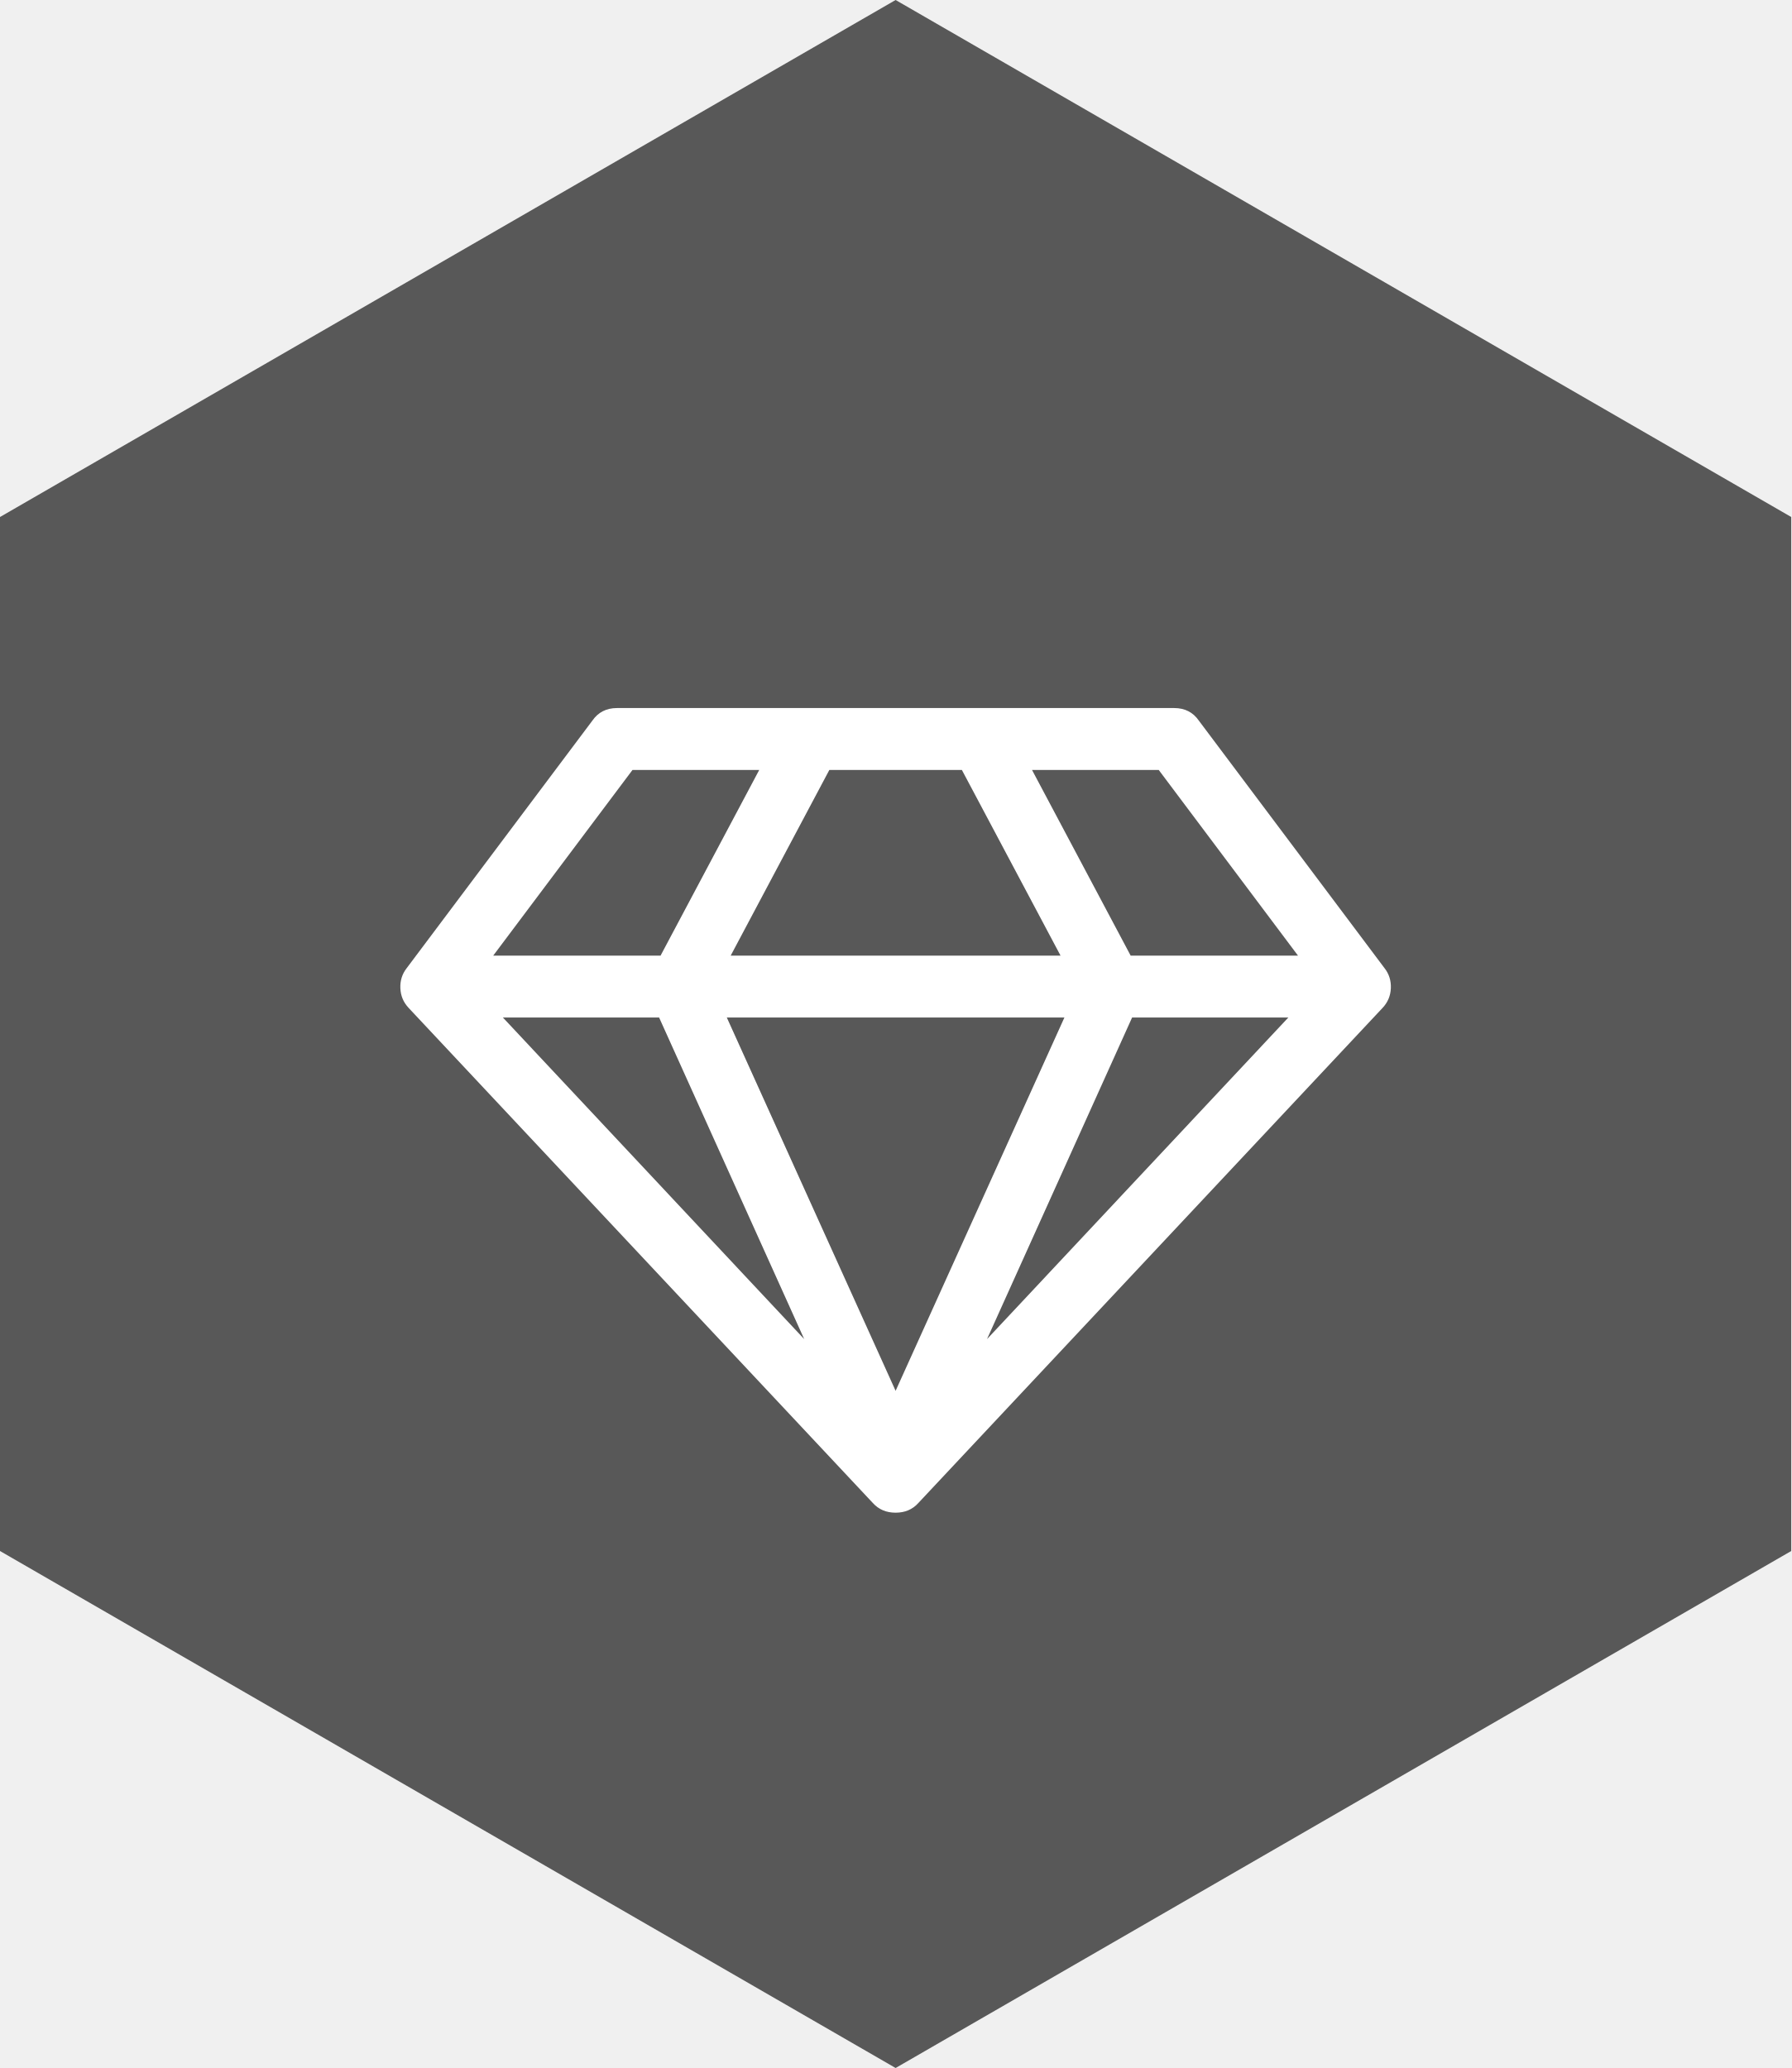
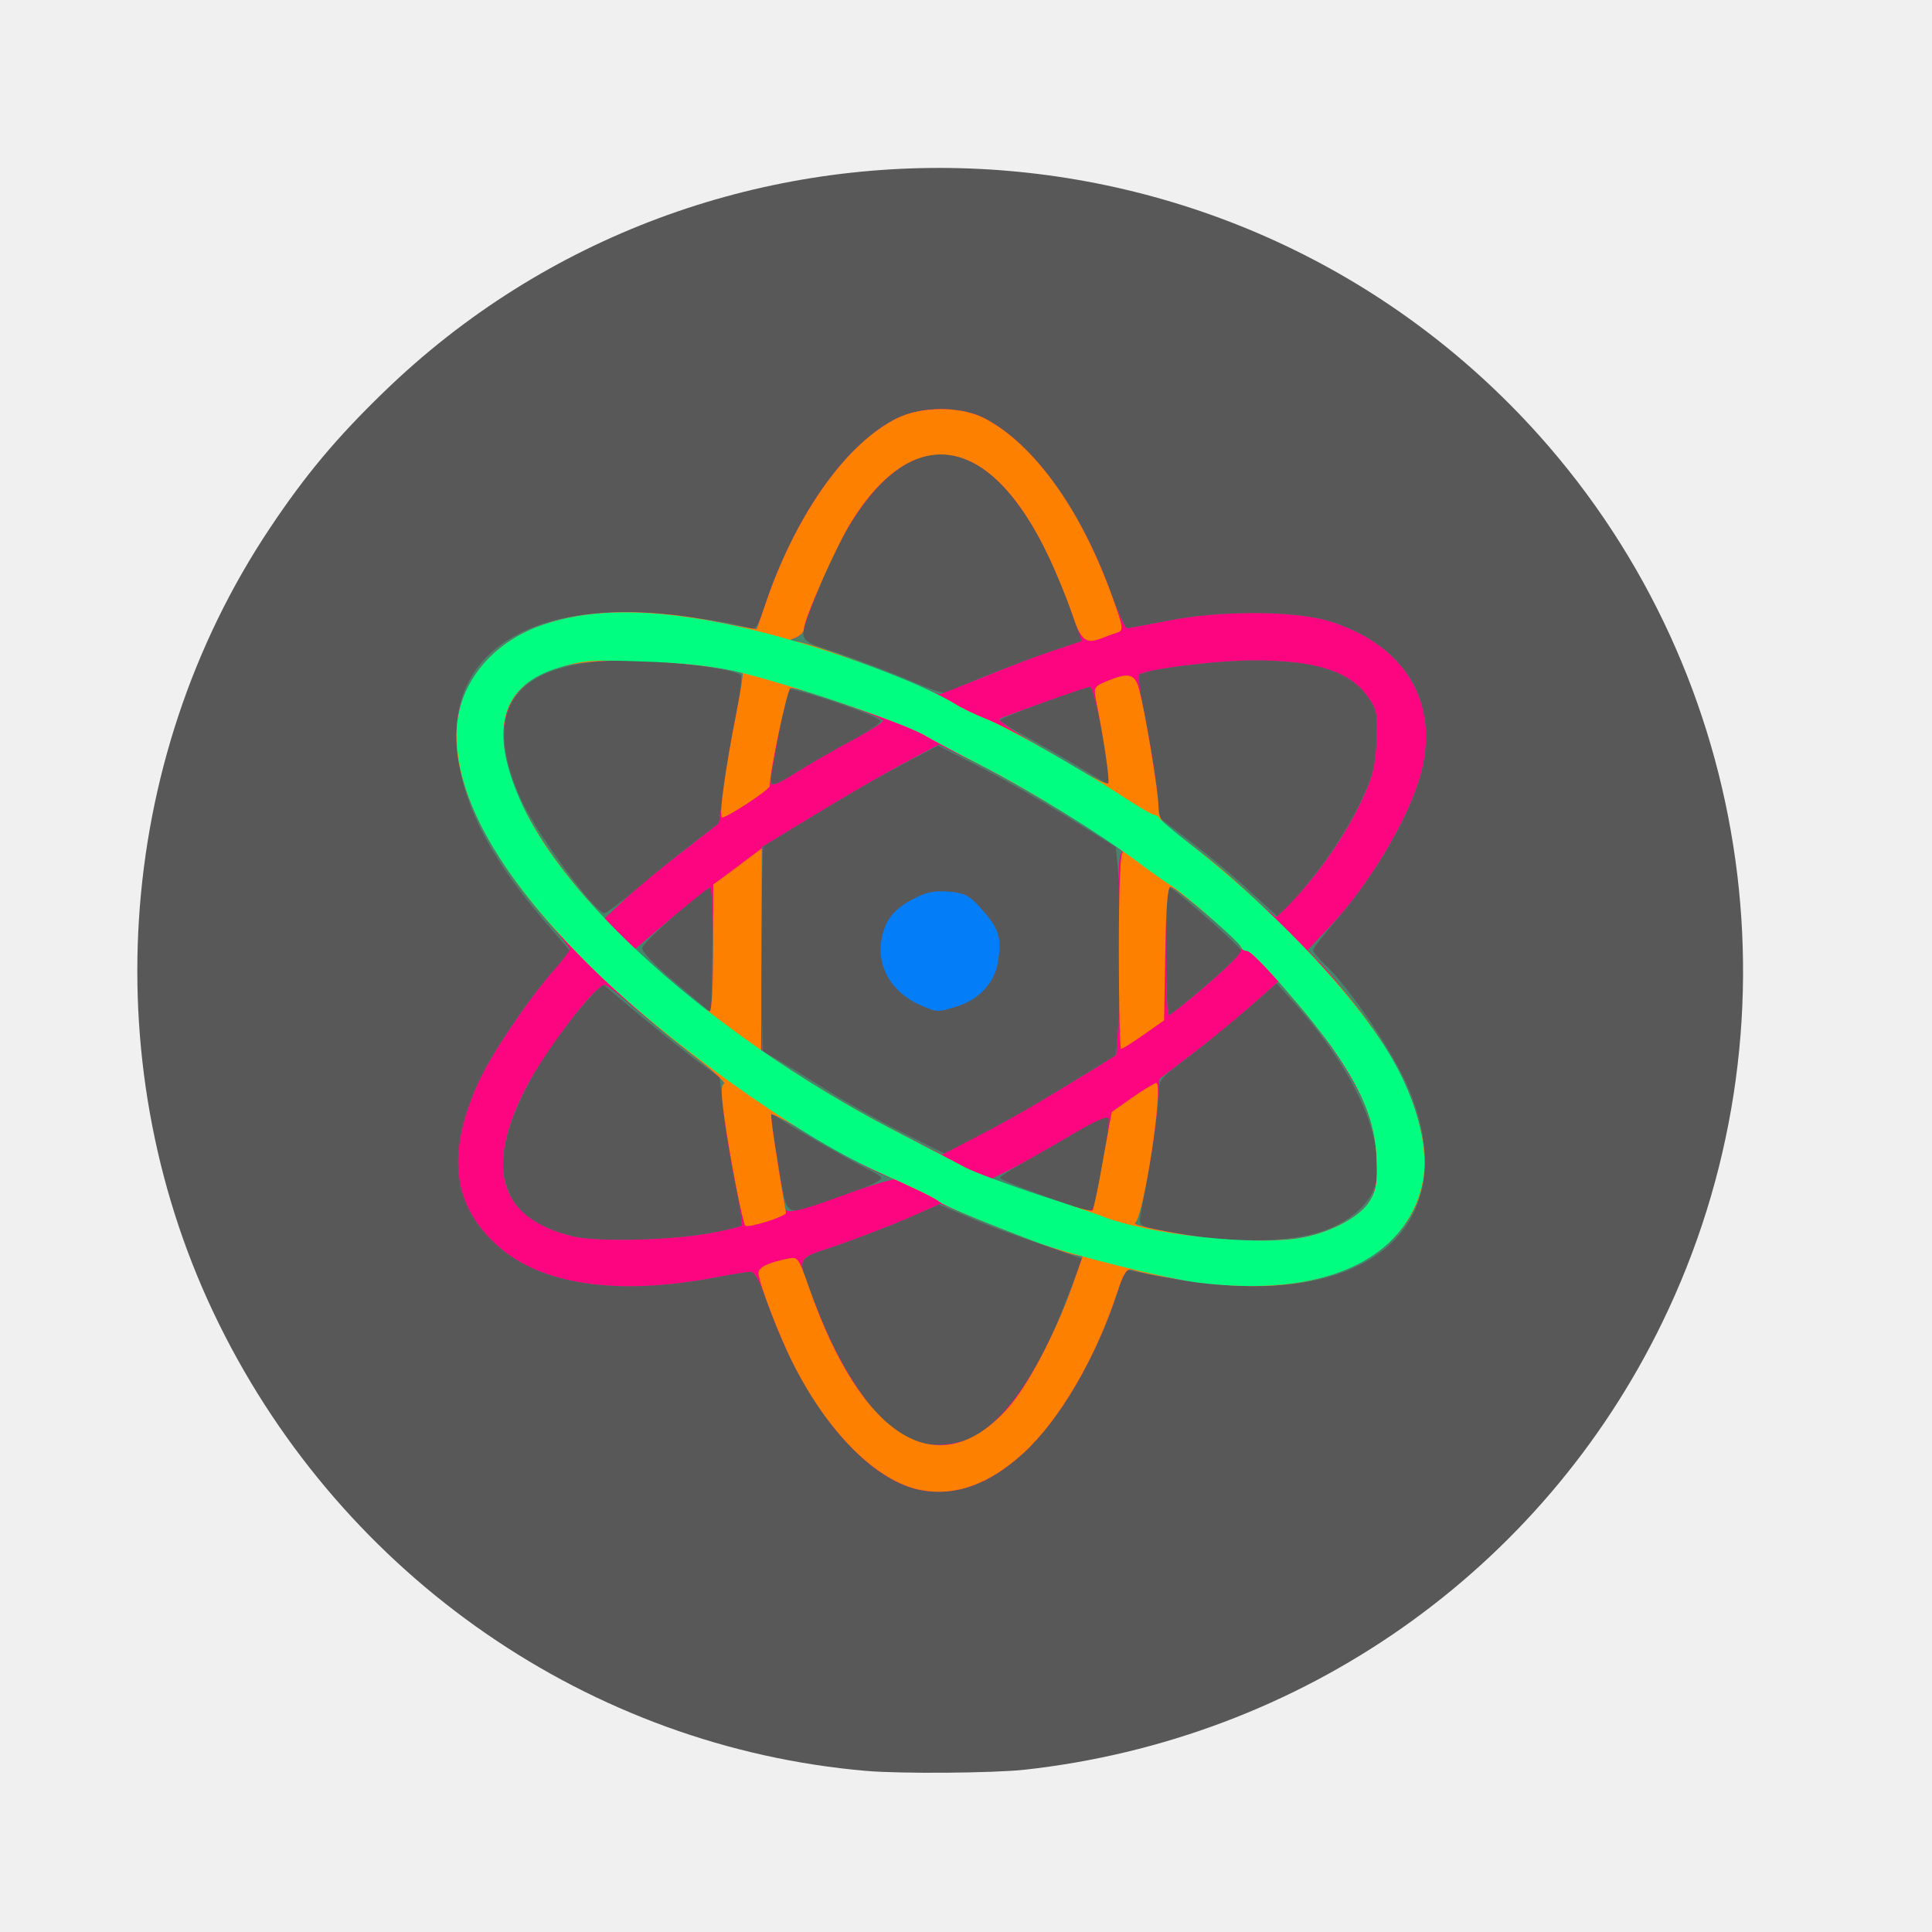
- <svg xmlns="http://www.w3.org/2000/svg" version="1.1" id="Layer_1" x="0px" y="0px" width="149.167px" height="172.243px" viewBox="0 0 149.167 172.243" enable-background="new 0 0 149.167 172.243" xml:space="preserve">
-   <polygon fill="#585858" points="149.167,129.183 74.583,172.243 0,129.183 0,43.061 74.583,0 149.167,43.061 " />
-   <path fill="#FFFFFF" d="M41.88,84.75l25.09,26.783L54.889,84.75H41.88z M74.583,115.841L88.64,84.75H60.527L74.583,115.841z   M55.009,79.594l8.217-15.466H52.673l-11.6,15.466H55.009z M82.196,111.533l25.091-26.783h-13.01L82.196,111.533z M60.849,79.594  h27.469l-8.217-15.466H69.065L60.849,79.594z M94.157,79.594h13.936L96.494,64.128H85.942L94.157,79.594z M99.835,60.02  l15.467,20.621c0.376,0.483,0.55,1.04,0.523,1.671c-0.027,0.632-0.257,1.174-0.686,1.632l-38.664,41.243  c-0.483,0.536-1.113,0.804-1.893,0.804c-0.778,0-1.408-0.268-1.892-0.804L34.026,83.944c-0.429-0.457-0.658-1-0.685-1.632  c-0.027-0.631,0.147-1.188,0.523-1.671L49.331,60.02c0.484-0.699,1.168-1.047,2.054-1.047h46.398  C98.667,58.973,99.353,59.322,99.835,60.02z" />
+ <svg xmlns="http://www.w3.org/2000/svg" version="1.0" width="512px" height="512px" viewBox="0 0 5120 5120" preserveAspectRatio="xMidYMid meet">
+   <g id="layer101" fill="#585858" stroke="none">
+     <path d="M2295 4693 c-731 -63 -1383 -513 -1714 -1183 -332 -671 -280 -1490 134 -2110 94 -141 177 -240 302 -361 861 -835 2257 -783 3061 114 575 642 705 1575 327 2352 -320 659 -955 1104 -1690 1185 -84 9 -329 11 -420 3z" />
+   </g>
+   <g id="layer102" fill="#47846d" stroke="none">
+     <path d="M2441 3949 c-150 -28 -312 -226 -407 -496 -19 -54 -34 -83 -44 -83 -8 0 -50 7 -93 15 -262 50 -465 20 -581 -86 -118 -108 -133 -243 -48 -431 34 -74 125 -210 194 -290 l50 -57 -67 -77 c-163 -191 -235 -344 -235 -500 0 -216 194 -339 505 -320 89 5 226 26 275 41 13 4 21 -9 38 -63 52 -163 157 -340 252 -425 76 -69 131 -92 215 -92 86 1 134 23 219 104 93 88 170 216 231 385 18 50 37 91 41 91 5 0 52 -9 104 -19 142 -29 343 -28 435 1 199 63 290 215 241 401 -31 115 -118 266 -228 394 -32 37 -58 71 -58 76 0 5 12 19 26 33 68 62 188 239 228 336 112 270 -3 472 -293 514 -99 14 -247 6 -373 -19 l-87 -18 -21 66 c-57 171 -153 334 -248 421 -90 82 -179 115 -271 98z m136 -140 c89 -43 175 -168 249 -364 l42 -109 -76 -27 c-128 -44 -164 -57 -236 -88 l-68 -29 -87 38 c-47 20 -130 52 -184 71 -113 38 -109 23 -51 169 69 177 164 309 246 345 48 21 115 18 165 -6z m-684 -543 c37 -7 69 -15 72 -18 3 -3 -3 -47 -14 -99 -11 -52 -25 -139 -32 -194 l-12 -100 -55 -40 c-30 -22 -100 -78 -156 -124 l-100 -84 -44 49 c-145 164 -234 351 -217 457 15 88 69 136 185 164 66 15 270 10 373 -11z m1620 -6 c71 -27 124 -77 133 -126 23 -122 -56 -295 -214 -474 l-49 -54 -75 65 c-41 36 -112 94 -156 128 -81 61 -82 63 -82 105 0 24 -9 97 -21 163 -11 65 -23 132 -26 150 -5 31 -5 31 48 42 179 37 346 37 442 1z m-1327 -74 c108 -37 154 -57 149 -66 -3 -4 -22 -15 -42 -25 -37 -18 -180 -100 -230 -132 l-25 -17 5 30 c3 16 13 75 23 132 20 117 15 114 120 78z m714 21 c0 -2 9 -52 20 -112 29 -157 30 -153 -32 -116 -29 17 -95 55 -145 84 -51 28 -93 55 -93 58 0 4 51 25 113 47 103 38 137 47 137 39z m-121 -301 c47 -29 107 -65 132 -81 l46 -28 7 -81 c8 -104 8 -302 0 -397 l-7 -74 -131 -82 c-72 -44 -178 -105 -236 -134 l-104 -53 -101 53 c-55 29 -159 89 -231 133 l-132 81 -4 140 c-2 77 -2 199 0 271 l4 132 47 27 c25 15 82 50 126 78 44 28 131 77 194 109 l114 57 95 -49 c52 -27 134 -73 181 -102z m419 -296 c51 -44 92 -85 92 -90 0 -9 -173 -162 -190 -168 -6 -2 -10 63 -10 167 0 94 4 171 8 171 4 0 49 -36 100 -80z m-1313 -258 c-7 -8 -180 142 -183 160 -2 9 33 46 90 94 l93 78 3 -164 c1 -89 0 -165 -3 -168z m1617 -57 c34 -44 79 -118 101 -164 35 -72 41 -95 45 -165 3 -72 1 -85 -20 -115 -47 -71 -138 -101 -304 -101 -103 0 -291 24 -305 38 -4 4 4 59 17 122 13 63 26 147 30 186 l7 71 86 66 c47 36 118 95 156 131 l70 64 28 -26 c16 -15 56 -63 89 -107z m-1804 52 c48 -41 114 -94 147 -119 l60 -46 14 -98 c7 -55 21 -141 32 -193 11 -52 16 -98 12 -102 -17 -16 -193 -39 -299 -39 -299 0 -394 124 -283 369 40 88 196 301 221 301 5 0 49 -33 96 -73z m414 -301 c29 -18 93 -55 141 -81 49 -26 85 -51 80 -56 -16 -16 -236 -90 -243 -82 -4 4 -15 51 -24 103 -9 52 -19 107 -22 123 -7 35 4 34 68 -7z m824 -13 c-14 -98 -39 -213 -47 -213 -16 0 -239 82 -239 89 0 3 35 25 78 48 42 23 106 60 142 82 36 22 67 40 69 41 2 0 0 -21 -3 -47z m-326 -241 c53 -21 132 -51 176 -66 l81 -27 -29 -82 c-87 -246 -200 -392 -318 -412 -124 -21 -253 109 -348 350 -62 156 -68 136 56 178 59 21 144 53 187 72 44 19 85 33 90 31 6 -3 53 -22 105 -44z" />
+   </g>
+   <g id="layer103" fill="#047ef8" stroke="none">
+     <path d="M2440 2664 c-73 -31 -115 -98 -105 -167 8 -55 31 -87 86 -115 34 -18 55 -22 94 -19 43 4 54 10 87 47 45 51 53 74 43 137 -8 57 -51 103 -112 121 -49 15 -50 15 -93 -4z" />
+   </g>
+   <g id="layer104" fill="#fd0480" stroke="none">
+     <path d="M2441 3949 c-150 -28 -312 -226 -407 -496 -19 -54 -34 -83 -44 -83 -8 0 -50 7 -93 15 -262 50 -465 20 -581 -86 -118 -108 -133 -243 -48 -431 34 -74 125 -209 193 -289 27 -30 49 -59 49 -63 0 -4 -29 -41 -65 -83 -158 -186 -235 -344 -235 -489 0 -48 6 -74 31 -123 89 -178 332 -240 669 -171 52 11 95 18 95 17 1 -1 14 -38 29 -82 81 -230 211 -411 344 -477 66 -32 169 -32 232 1 129 68 254 241 335 465 18 50 37 91 41 91 5 0 52 -9 104 -19 142 -29 343 -28 435 1 199 63 290 215 241 401 -32 121 -138 298 -244 410 l-57 60 33 34 c41 41 137 166 179 233 75 120 112 259 93 348 -48 226 -308 323 -678 252 -41 -8 -83 -17 -92 -20 -14 -4 -22 8 -40 62 -57 174 -153 337 -248 424 -90 82 -179 115 -271 98z m136 -140 c90 -44 189 -194 263 -396 l29 -83 -27 -6 c-31 -8 -117 -40 -253 -95 l-97 -39 -88 39 c-49 21 -133 53 -187 72 -113 38 -109 23 -51 169 69 177 164 309 246 345 48 21 115 18 165 -6z m-684 -543 c37 -7 69 -15 72 -18 3 -3 -3 -47 -14 -99 -32 -158 -45 -273 -32 -277 6 -2 -33 -38 -87 -79 -53 -42 -125 -100 -159 -129 -33 -30 -66 -54 -71 -54 -25 0 -163 182 -211 278 -108 214 -65 343 129 389 66 15 270 10 373 -11z m1558 14 c80 -15 158 -58 181 -100 30 -55 21 -175 -19 -262 -38 -80 -94 -164 -169 -252 l-55 -66 -77 68 c-42 37 -113 95 -158 129 l-81 62 -6 78 c-8 101 -46 296 -59 304 -9 6 78 24 202 42 53 9 190 7 241 -3z m-1234 -106 c54 -20 114 -40 133 -44 19 -4 27 -8 18 -9 -23 -1 -105 -43 -221 -114 -54 -32 -101 -57 -103 -54 -2 2 5 57 16 121 11 65 20 122 20 127 0 17 39 9 137 -27z m687 9 c21 -106 37 -206 34 -218 -2 -10 -34 4 -113 51 -60 35 -130 75 -155 87 l-45 22 120 42 c66 23 128 42 137 42 10 1 18 -9 22 -26z m-309 -174 c87 -45 154 -84 317 -184 l46 -29 8 -115 c4 -64 4 -185 1 -268 -4 -113 -2 -153 6 -153 26 0 -237 -163 -376 -233 l-109 -54 -101 54 c-56 30 -162 92 -234 136 l-133 81 -2 121 c-1 66 -1 188 0 270 l2 150 52 35 c107 72 206 129 313 184 61 30 111 55 111 56 1 0 46 -23 99 -51z m607 -402 c74 -65 94 -87 87 -99 -12 -22 -174 -158 -188 -158 -8 0 -11 51 -11 170 0 94 3 170 8 170 4 0 51 -37 104 -83z m-1312 -93 c0 -100 -4 -164 -9 -162 -6 2 -52 39 -104 83 l-94 80 26 26 c42 43 160 139 171 139 6 0 10 -63 10 -166z m-85 -254 l100 -78 14 -98 c7 -55 22 -143 33 -197 11 -54 18 -100 16 -102 -13 -13 -204 -35 -304 -35 -156 0 -235 22 -287 79 -96 107 -27 322 181 558 l43 48 52 -49 c29 -27 97 -84 152 -126z m1630 118 c72 -80 130 -166 172 -253 31 -65 37 -91 41 -159 3 -72 1 -85 -20 -115 -47 -71 -138 -101 -304 -101 -103 0 -291 24 -305 38 -4 4 4 59 17 122 13 63 27 149 30 190 l7 75 81 62 c44 34 113 91 151 127 39 36 73 65 77 66 3 0 27 -24 53 -52z m-1323 -332 c29 -18 92 -55 141 -81 48 -26 87 -50 87 -55 0 -11 -230 -92 -245 -86 -6 2 -20 51 -29 108 -10 56 -20 113 -23 126 -7 30 7 28 69 -12z m824 -13 c-14 -99 -39 -213 -47 -213 -10 0 -225 77 -240 85 -6 4 45 39 113 77 68 39 132 77 143 84 32 23 38 17 31 -33z m-336 -236 c58 -24 141 -56 186 -71 l81 -27 -29 -82 c-87 -246 -200 -392 -318 -412 -124 -21 -252 108 -349 351 -23 56 -41 107 -41 113 0 6 -10 16 -22 21 -19 7 -20 9 -5 9 24 1 222 71 312 110 39 17 72 31 75 31 3 0 52 -20 110 -43z" />
+   </g>
+   <g id="layer105" fill="#fd8001" stroke="none">
+     <path d="M2441 3949 c-116 -22 -246 -150 -340 -337 -36 -71 -91 -215 -91 -238 0 -15 23 -27 75 -38 30 -6 30 -6 59 76 140 402 343 525 526 321 54 -61 123 -192 170 -320 l29 -83 -27 -6 c-55 -14 -330 -122 -352 -139 -14 -11 -57 -32 -175 -85 -27 -13 -99 -52 -158 -87 -60 -36 -111 -63 -113 -60 -3 3 16 130 39 261 2 9 -101 42 -108 34 -7 -7 -41 -183 -55 -283 -9 -65 -10 -90 -1 -93 6 -2 -33 -38 -87 -79 -339 -264 -550 -519 -608 -736 -24 -90 -18 -165 17 -236 89 -178 332 -240 669 -171 52 11 95 18 95 17 1 -1 14 -38 29 -82 81 -230 211 -411 344 -477 66 -32 169 -32 232 1 130 68 254 241 336 468 31 85 32 94 16 99 -9 3 -29 10 -44 16 -42 16 -54 5 -78 -69 -13 -37 -40 -104 -61 -148 -153 -324 -356 -360 -523 -92 -41 66 -126 259 -126 286 0 6 -10 16 -22 21 -19 7 -20 9 -5 9 47 2 356 122 427 166 19 12 55 29 80 39 49 19 109 52 238 129 46 27 86 47 89 43 5 -4 -13 -127 -33 -223 -6 -31 -4 -34 29 -48 59 -24 75 -20 86 23 16 59 51 270 51 310 1 34 7 42 68 87 101 76 146 116 276 243 214 211 325 383 356 551 44 244 -178 412 -513 387 -82 -6 -214 -27 -257 -41 -14 -4 -22 8 -40 62 -57 174 -153 337 -248 424 -90 82 -179 115 -271 98z m1010 -669 c80 -15 158 -58 181 -100 16 -28 19 -50 16 -115 -5 -91 -34 -166 -108 -275 -59 -87 -218 -270 -234 -270 -8 0 -16 -6 -19 -13 -7 -17 -172 -157 -185 -157 -8 0 -12 56 -14 177 l-3 177 -54 38 c-30 21 -57 38 -60 38 -3 0 -6 -117 -6 -260 0 -164 4 -260 10 -260 24 0 -230 -157 -375 -232 -63 -32 -128 -67 -145 -77 -35 -20 -45 -24 -219 -86 -71 -25 -134 -44 -141 -42 -9 4 -55 221 -55 260 0 10 -121 89 -127 83 -8 -7 10 -131 38 -274 11 -57 19 -105 17 -107 -13 -13 -204 -35 -304 -35 -156 0 -235 22 -287 79 -107 118 -12 360 246 627 86 89 241 224 258 224 5 0 9 -69 9 -168 l0 -168 33 -24 c17 -13 46 -34 64 -48 l32 -24 -1 268 -1 268 54 36 c115 75 209 130 324 189 66 34 139 72 163 85 54 29 329 122 337 114 3 -3 16 -63 28 -133 l23 -128 54 -38 c30 -21 59 -38 64 -39 21 -1 -33 357 -56 371 -9 6 78 24 202 42 53 9 190 7 241 -3z" />
+   </g>
+   <g id="layer106" fill="#00ff80" stroke="none">
+     <path d="M3175 3399 c-88 -11 -339 -74 -425 -106 -142 -54 -246 -97 -260 -108 -14 -11 -52 -30 -175 -85 -204 -93 -546 -338 -744 -533 -242 -239 -361 -443 -361 -623 0 -123 86 -235 217 -284 145 -54 338 -49 591 15 193 49 423 135 512 190 19 12 55 29 80 39 55 21 244 128 358 202 45 30 87 54 92 54 4 0 10 3 12 8 2 4 35 32 73 62 220 171 427 387 532 555 75 120 112 259 93 348 -44 208 -265 307 -595 266z m276 -119 c80 -15 158 -58 181 -100 16 -28 19 -50 16 -115 -5 -91 -34 -166 -108 -275 -61 -90 -218 -270 -235 -270 -8 0 -15 -4 -15 -9 0 -10 -154 -145 -188 -165 -10 -6 -49 -33 -86 -61 -103 -77 -289 -192 -416 -257 -63 -32 -129 -67 -145 -77 -61 -36 -370 -141 -510 -173 -59 -13 -143 -22 -242 -25 -135 -5 -159 -3 -221 16 -157 47 -189 167 -97 366 127 275 544 637 1010 874 66 34 139 72 163 85 23 12 109 44 190 71 81 26 156 52 167 56 125 51 411 82 536 59z" />
+   </g>
</svg>
